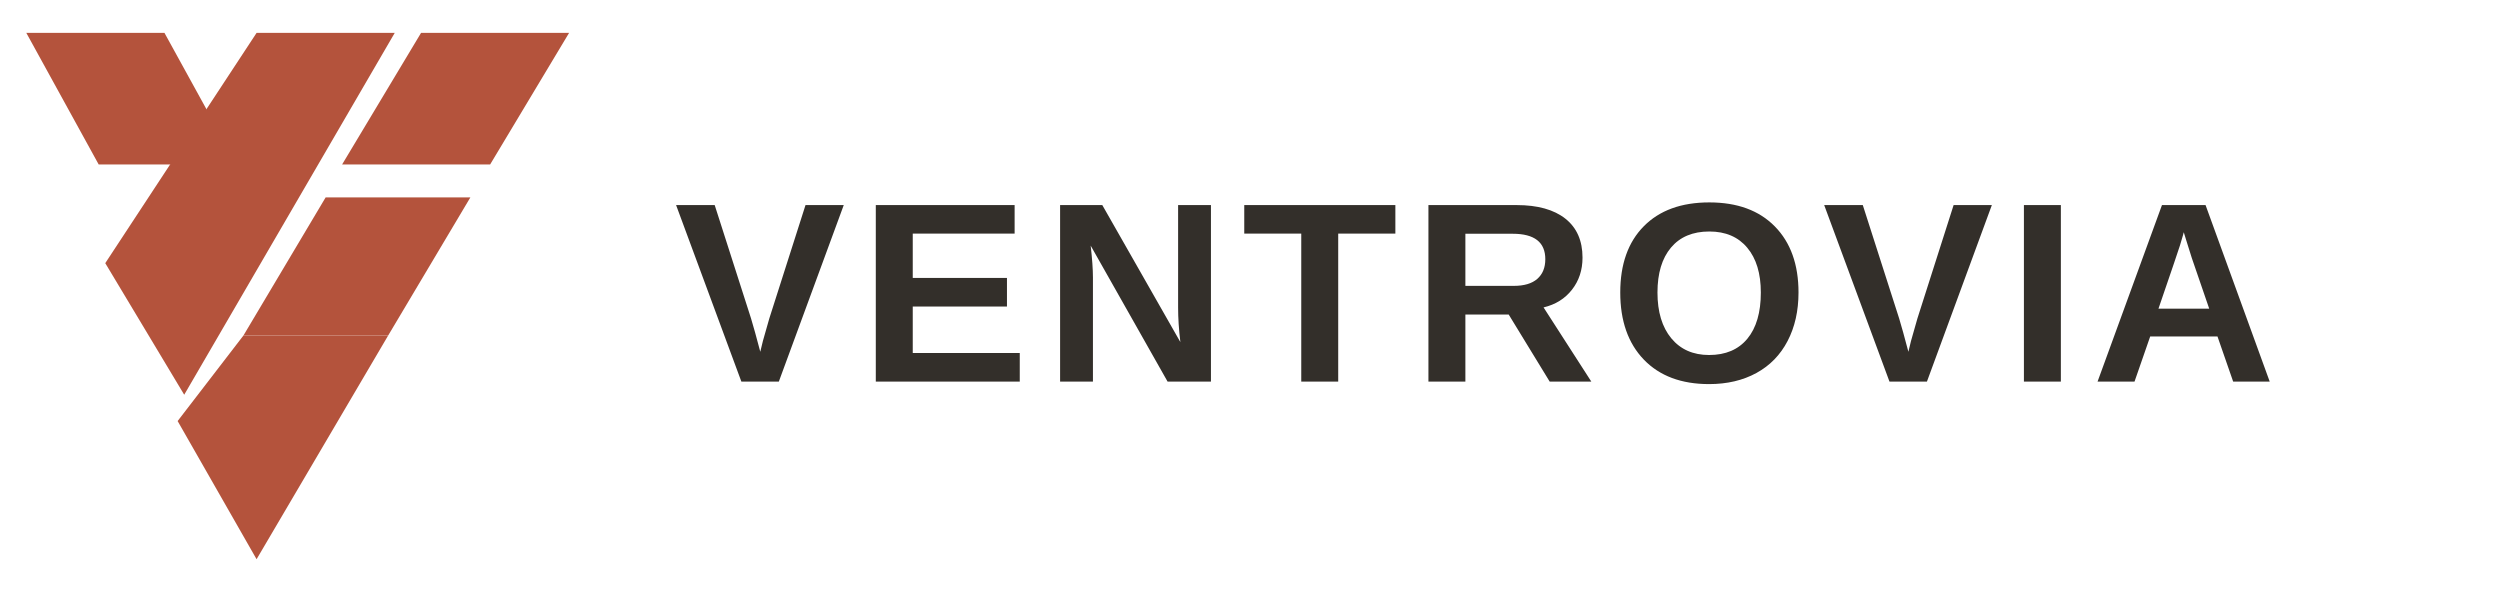
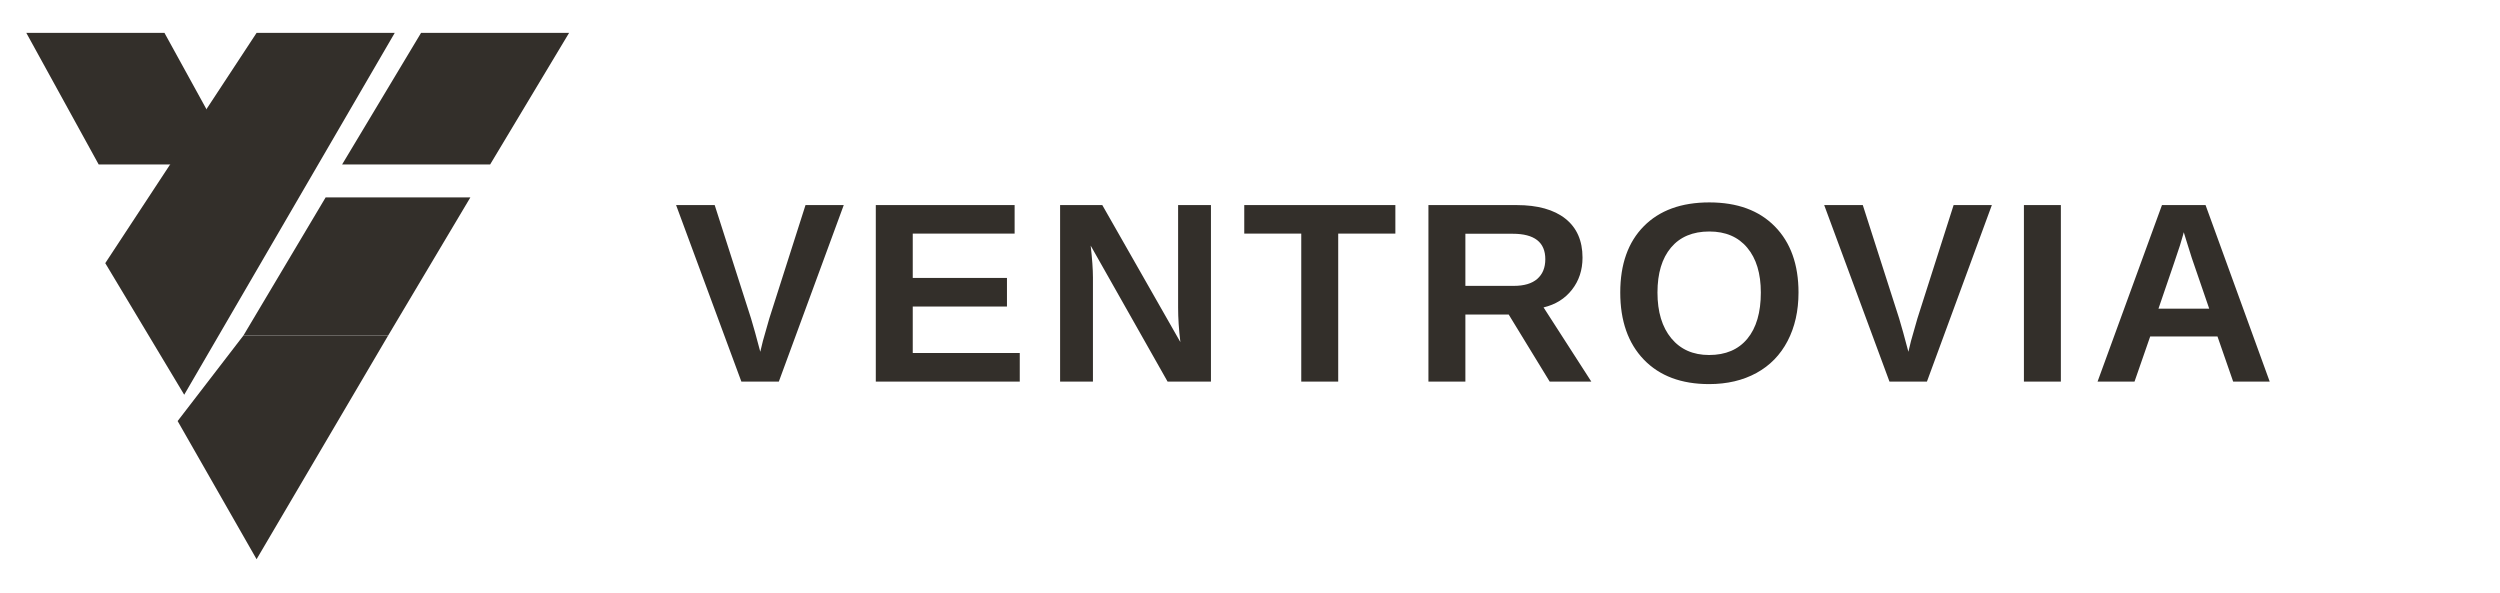
<svg xmlns="http://www.w3.org/2000/svg" viewBox="0 0 760 180" role="img" aria-labelledby="title">
-   <g transform="translate(8 10)" fill="#b4533c">
+   <g transform="translate(8 10)" fill="#332f2a">
    <path d="M0 0h42l22 40H22z" />
    <path d="M70 0h42L48 110 24 70z" />
    <path d="M120 0h45l-24 40H96z" />
    <path d="M91 50h44l-25 42H66z" />
    <path d="M66 92h44l-40 68-24-42z" />
  </g>
  <text x="205" y="116" fill="#332f2a" font-family="Arial, Helvetica, sans-serif" font-size="78" font-weight="800" letter-spacing="4">VENTROVIA</text>
</svg>
